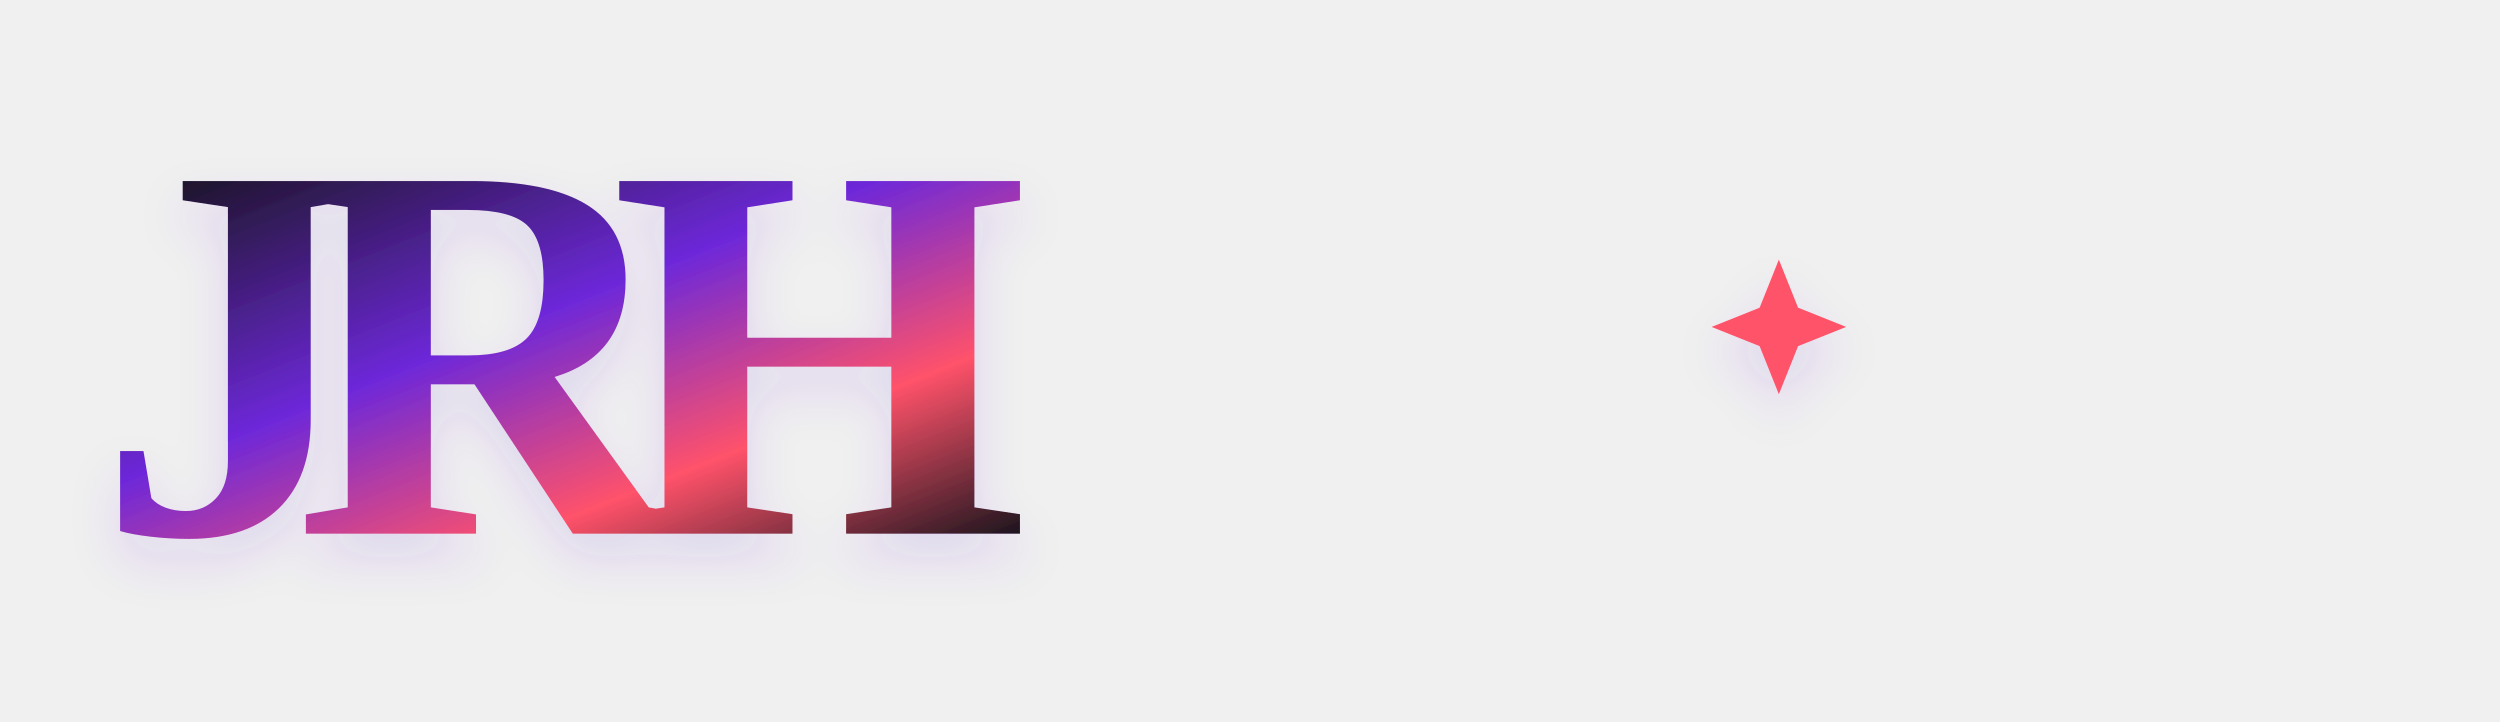
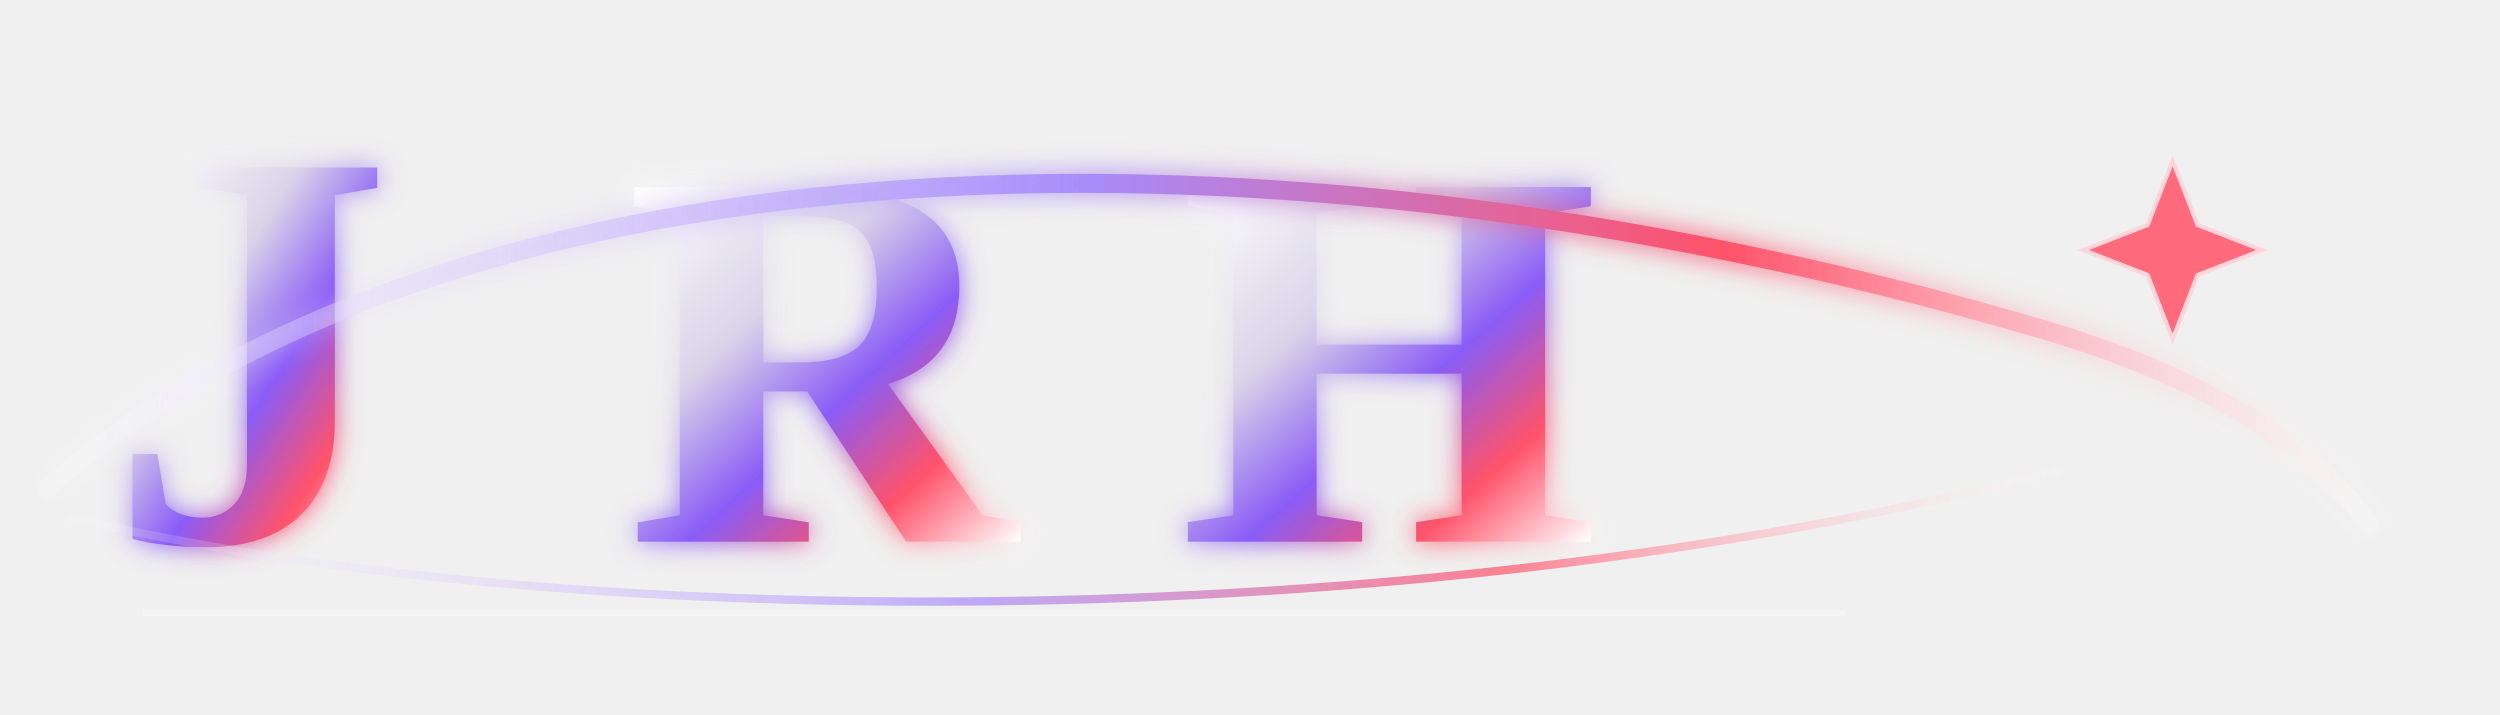
- <svg xmlns="http://www.w3.org/2000/svg" viewBox="0 0 520 150" role="img" aria-labelledby="title desc">
+ <svg xmlns="http://www.w3.org/2000/svg" viewBox="0 0 420 120" role="img" aria-labelledby="title desc">
  <defs>
-     <linearGradient id="jrh" x1="0%" y1="0%" x2="100%" y2="100%">
-       <stop offset="0%" stop-color="#17141c" />
-       <stop offset="42%" stop-color="#6d28d9" />
-       <stop offset="72%" stop-color="#ff526a" />
-       <stop offset="100%" stop-color="#17141c" />
+     <linearGradient id="chrome" x1="0" y1="0" x2="1" y2="1">
+       <stop offset="0" stop-color="#ffffff" />
+       <stop offset=".34" stop-color="#d9d4e8" />
+       <stop offset=".57" stop-color="#8a5cf6" />
+       <stop offset=".78" stop-color="#ff526a" />
+       <stop offset="1" stop-color="#ffffff" />
    </linearGradient>
-     <filter id="soft" x="-8%" y="-15%" width="116%" height="130%">
-       <feDropShadow dx="0" dy="5" stdDeviation="5" flood-color="#6d28d9" flood-opacity=".14" />
+     <linearGradient id="orbit" x1="0" y1=".5" x2="1" y2=".5">
+       <stop offset="0" stop-color="#ffffff" stop-opacity=".15" />
+       <stop offset=".45" stop-color="#a78bfa" />
+       <stop offset=".72" stop-color="#ff526a" />
+       <stop offset="1" stop-color="#ffffff" stop-opacity=".2" />
+     </linearGradient>
+     <filter id="glow" x="-20%" y="-30%" width="140%" height="160%">
+       <feGaussianBlur stdDeviation="2.2" result="b" />
+       <feMerge>
+         <feMergeNode in="b" />
+         <feMergeNode in="SourceGraphic" />
+       </feMerge>
    </filter>
  </defs>
-   <g filter="url(#soft)">
-     <text x="20" y="111" fill="url(#jrh)" font-family="Georgia, 'Times New Roman', serif" font-size="112" font-weight="700" letter-spacing="-15">JRH</text>
-     <path d="M30 127H330" fill="none" stroke="url(#jrh)" stroke-width="3" stroke-linecap="round" />
-     <path d="M370 54l4 10 10 4-10 4-4 10-4-10-10-4 10-4z" fill="#ff526a" />
+   <g fill="url(#chrome)" font-family="Georgia, 'Times New Roman', serif" font-weight="700" filter="url(#glow)">
+     <text x="18" y="91" font-size="96" letter-spacing="-13">J</text>
+     <text x="105" y="91" font-size="91" letter-spacing="-12">R</text>
+     <text x="198" y="91" font-size="91" letter-spacing="-10">H</text>
  </g>
+   <path d="M8 82 C72 25 205 15 342 55 C373 64 389 76 398 88" fill="none" stroke="url(#orbit)" stroke-width="3.2" stroke-linecap="round" filter="url(#glow)" />
+   <path d="M12 87 C92 106 235 108 346 79" fill="none" stroke="url(#orbit)" stroke-width="1.4" stroke-linecap="round" opacity=".7" />
+   <path d="M365 27 l4.2 10.8 10.8 4.2-10.8 4.2L365 57l-4.2-10.8L350 42l10.8-4.2z" fill="#ff6b7c" stroke="#ffd5db" stroke-width=".7" />
+   <path d="M24 103 H310" stroke="#ffffff" stroke-opacity=".28" stroke-width="1" />
</svg>
